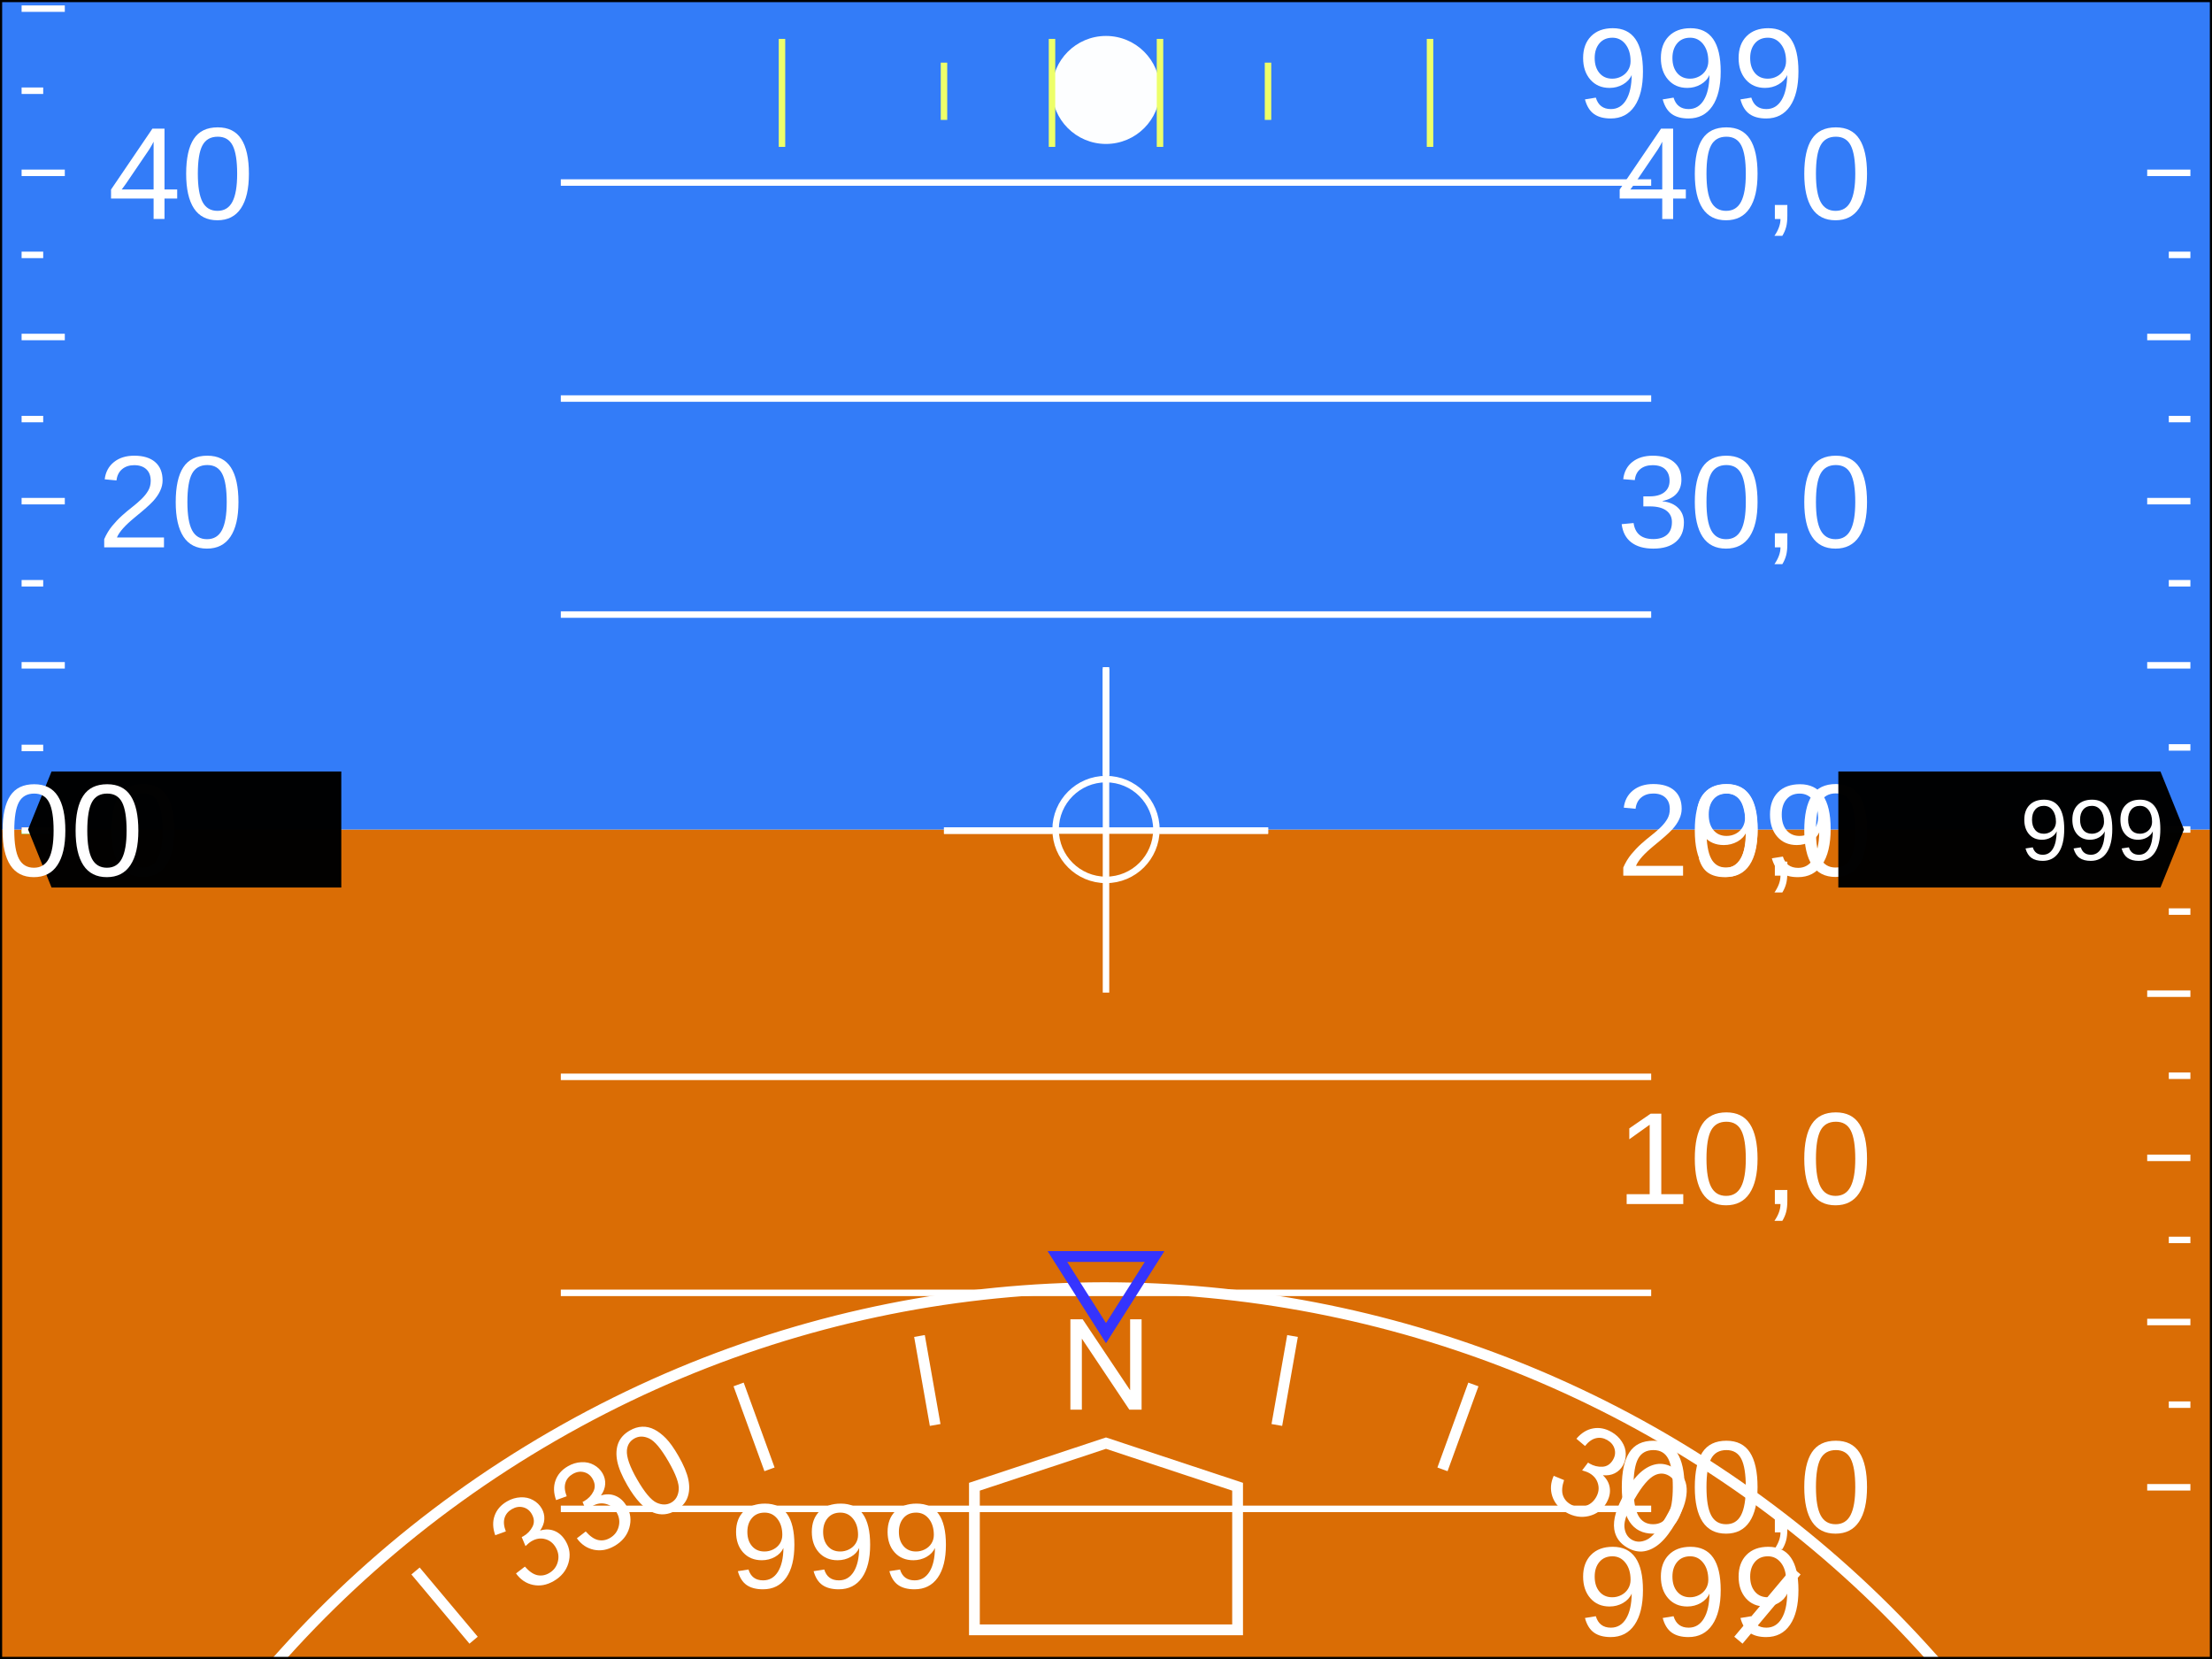
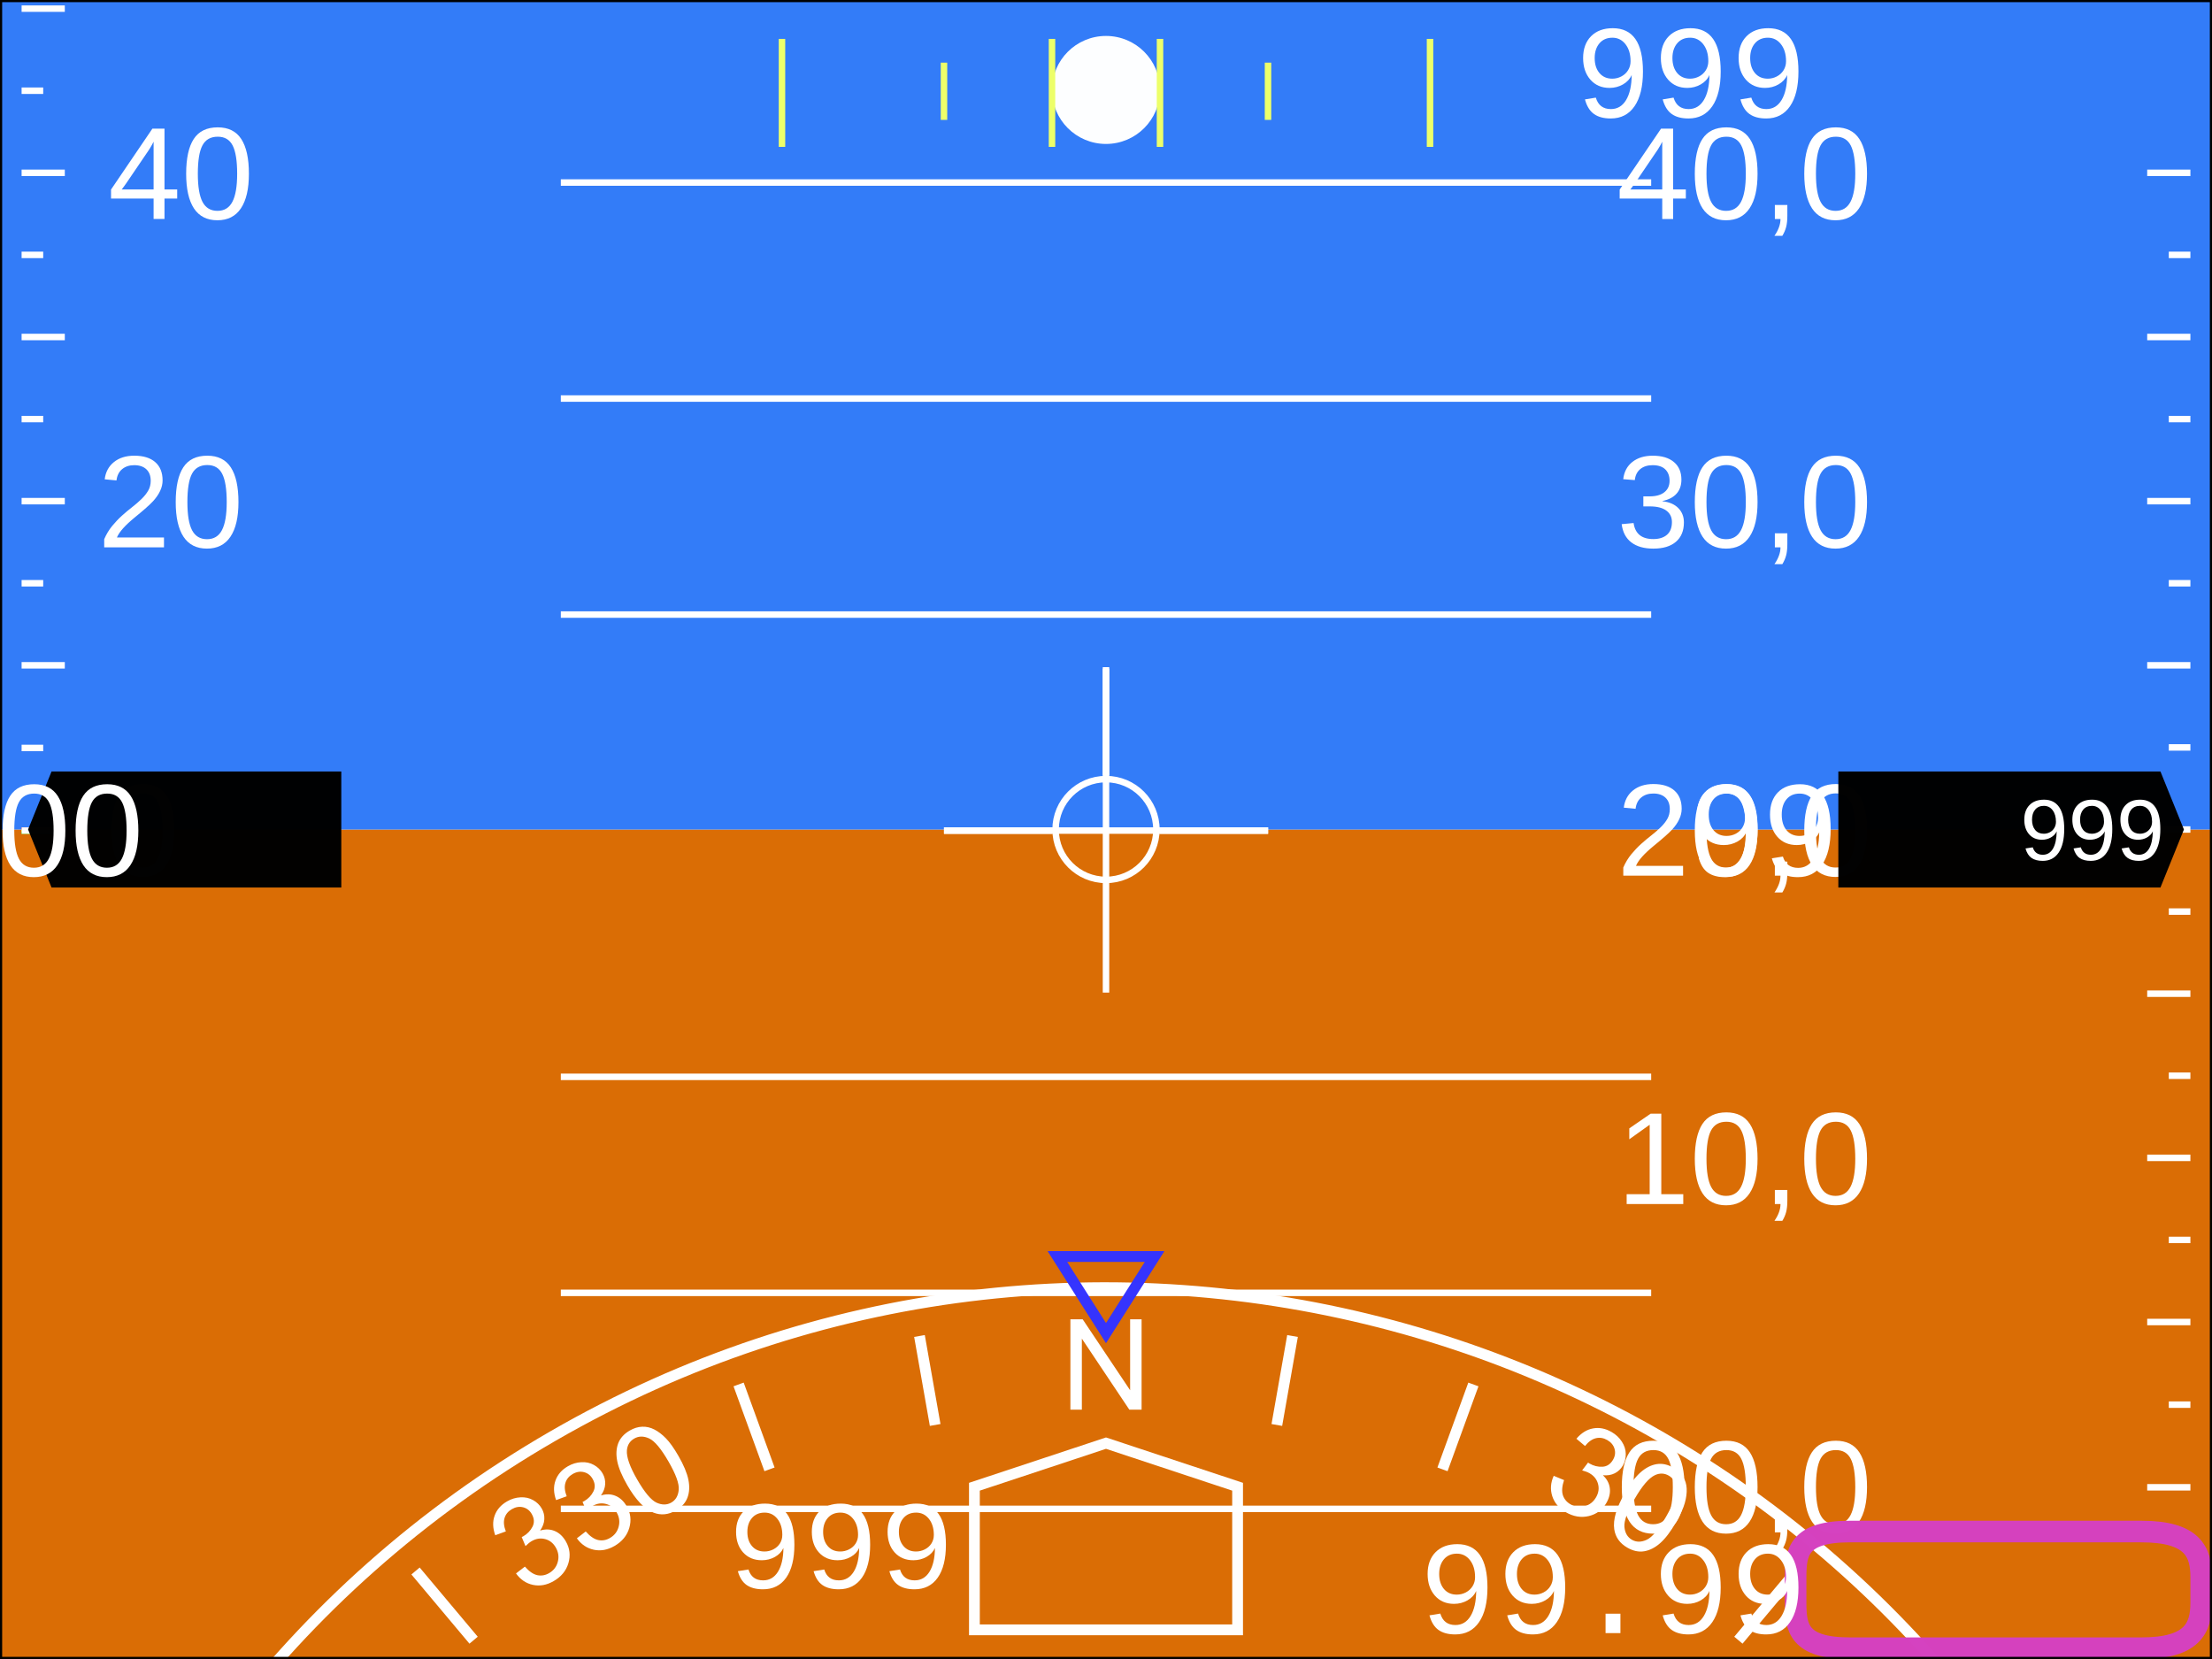
<svg xmlns="http://www.w3.org/2000/svg" width="1024" height="768" id="svg2" version="1.1">
  <defs id="defs4" />
  <g id="Horizon" style="display:inline">
    <path id="Ground" d="m -128,384 1280,0 0,1284 -1280,0 z" style="fill:#da6d05;fill-opacity:1;stroke:none;display:inline" />
    <path id="Sky" d="m -128,-900 1280,0 0,1284 -1280,0 z" style="fill:#337cf8;fill-opacity:1;stroke:none;display:inline" />
    <path id="PitchLines" style="fill:none;stroke:#ffffff;stroke-width:3;stroke-linecap:square;stroke-linejoin:miter;stroke-miterlimit:4;stroke-opacity:1;stroke-dasharray:none;display:inline" d="m 261.12,998.5 501.76,0 m -501.76,-500 501.76,0 m -501.76,100 501.76,0 m -501.76,200 501.76,0 m -501.76,100 501.76,0 m -501.76,-1014 501.76,0 m -501.76,100 501.76,0 m -501.76,100 501.76,0 m -501.76,100 501.76,0 m -501.76,100 501.76,0 m -501.76,414 501.76,0 m -501.76,-914 501.76,0" />
  </g>
  <g id="Compass" style="display:inline">
    <path id="CompassLabels" style="fill:#ffffff;fill-opacity:1;stroke:none" d="m 752.204,691.149 c 2.473,-4.284 4.898,-7.475 7.274,-9.574 2.402,-2.106 4.877,-3.368 7.425,-3.786 2.564,-0.409 5.165,0.148 7.801,1.67 1.944,1.122 3.421,2.502 4.431,4.14 1.019,1.621 1.579,3.449 1.678,5.483 0.109,2.018 -0.178,4.247 -0.862,6.686 -0.674,2.423 -2.048,5.43 -4.121,9.022 -2.454,4.251 -4.874,7.434 -7.26,9.549 -2.376,2.099 -4.851,3.361 -7.425,3.786 -2.548,0.418 -5.148,-0.139 -7.801,-1.67 -3.493,-2.017 -5.513,-4.853 -6.061,-8.508 -0.648,-4.394 0.992,-9.994 4.92,-16.798 m 4.572,2.64 c -3.434,5.948 -5.03,10.31 -4.787,13.086 0.268,2.769 1.424,4.743 3.467,5.923 2.043,1.18 4.327,1.18 6.853,0.002 2.542,-1.169 5.525,-4.718 8.949,-10.65 3.443,-5.964 5.031,-10.331 4.762,-13.1 -0.252,-2.76 -1.416,-4.739 -3.492,-5.937 -2.043,-1.179 -4.173,-1.256 -6.391,-0.23 -2.807,1.323 -5.927,4.959 -9.361,10.906 m -37.515,-10.587 4.791,1.975 c -0.945,2.816 -1.131,5.136 -0.558,6.96 0.598,1.817 1.779,3.235 3.542,4.253 2.092,1.208 4.274,1.501 6.544,0.879 2.287,-0.613 4.049,-1.99 5.285,-4.132 1.179,-2.043 1.482,-4.109 0.909,-6.197 -0.564,-2.105 -1.876,-3.752 -3.935,-4.941 -0.84,-0.485 -1.982,-0.924 -3.424,-1.318 l 2.749,-3.619 c 0.278,0.204 0.507,0.359 0.688,0.463 1.895,1.094 3.885,1.584 5.972,1.471 2.086,-0.113 3.724,-1.2 4.913,-3.259 0.942,-1.631 1.17,-3.301 0.684,-5.009 -0.486,-1.708 -1.602,-3.066 -3.348,-4.075 -1.73,-0.999 -3.486,-1.287 -5.267,-0.866 -1.781,0.422 -3.464,1.625 -5.049,3.609 l -3.992,-3.359 c 2.265,-2.668 4.833,-4.261 7.702,-4.78 2.879,-0.535 5.752,0.026 8.618,1.681 1.977,1.141 3.55,2.621 4.72,4.438 1.179,1.801 1.782,3.687 1.808,5.657 0.043,1.98 -0.411,3.794 -1.362,5.441 -0.904,1.565 -2.147,2.748 -3.729,3.548 -1.582,0.8 -3.416,1.103 -5.501,0.91 1.856,1.731 2.926,3.721 3.209,5.971 0.292,2.234 -0.237,4.52 -1.588,6.86 -1.826,3.163 -4.53,5.183 -8.111,6.059 -3.572,0.86 -7.12,0.272 -10.646,-1.764 -3.18,-1.836 -5.277,-4.31 -6.292,-7.422 -0.999,-3.103 -0.776,-6.247 0.669,-9.434 M 109.44,855.319 c -4.284,-2.473 -7.475,-4.898 -9.574,-7.274 -2.106,-2.402 -3.368,-4.877 -3.786,-7.425 -0.409,-2.564 0.148,-5.165 1.67,-7.801 1.122,-1.944 2.502,-3.421 4.14,-4.431 1.621,-1.019 3.449,-1.579 5.483,-1.678 2.018,-0.109 4.247,0.178 6.686,0.862 2.423,0.674 5.43,2.048 9.022,4.121 4.251,2.454 7.434,4.874 9.549,7.26 2.099,2.376 3.361,4.851 3.786,7.425 0.418,2.548 -0.139,5.148 -1.67,7.801 -2.017,3.493 -4.853,5.513 -8.508,6.061 -4.394,0.648 -9.994,-0.992 -16.798,-4.92 m 2.64,-4.572 c 5.948,3.434 10.31,5.03 13.086,4.787 2.769,-0.269 4.743,-1.424 5.923,-3.467 1.18,-2.043 1.18,-4.327 0.002,-6.853 -1.169,-2.542 -4.718,-5.525 -10.65,-8.95 -5.964,-3.443 -10.331,-5.031 -13.1,-4.762 -2.76,0.252 -4.739,1.416 -5.937,3.492 -1.179,2.043 -1.256,4.173 -0.23,6.391 1.323,2.807 4.959,5.927 10.906,9.361 m -18.905,32.745 c -4.284,-2.473 -7.475,-4.898 -9.574,-7.274 -2.106,-2.402 -3.368,-4.877 -3.786,-7.425 -0.409,-2.564 0.148,-5.165 1.67,-7.801 1.122,-1.944 2.502,-3.421 4.14,-4.431 1.621,-1.019 3.449,-1.579 5.483,-1.678 2.018,-0.109 4.247,0.178 6.686,0.862 2.423,0.674 5.43,2.048 9.022,4.121 4.251,2.454 7.434,4.874 9.549,7.26 2.099,2.376 3.361,4.851 3.786,7.425 0.418,2.548 -0.139,5.148 -1.67,7.801 -2.017,3.493 -4.853,5.513 -8.508,6.061 -4.394,0.648 -9.994,-0.992 -16.798,-4.92 m 2.64,-4.572 c 5.948,3.434 10.31,5.03 13.086,4.787 2.769,-0.269 4.743,-1.424 5.923,-3.467 1.179,-2.043 1.18,-4.327 0.002,-6.853 -1.169,-2.542 -4.718,-5.525 -10.65,-8.95 -5.964,-3.443 -10.331,-5.031 -13.1,-4.762 -2.76,0.252 -4.739,1.416 -5.937,3.492 -1.179,2.043 -1.256,4.173 -0.23,6.391 1.323,2.807 4.959,5.927 10.906,9.361 m -10.587,37.515 1.975,-4.791 c 2.816,0.945 5.136,1.131 6.96,0.558 1.817,-0.598 3.235,-1.779 4.253,-3.542 1.208,-2.092 1.501,-4.274 0.879,-6.544 -0.613,-2.287 -1.99,-4.049 -4.132,-5.285 -2.043,-1.179 -4.109,-1.482 -6.197,-0.909 -2.105,0.564 -3.752,1.876 -4.941,3.935 -0.485,0.84 -0.924,1.982 -1.318,3.424 L 79.085,900.533 c 0.204,-0.278 0.359,-0.507 0.463,-0.688 1.094,-1.895 1.584,-3.885 1.471,-5.972 -0.113,-2.086 -1.2,-3.724 -3.259,-4.913 -1.631,-0.942 -3.301,-1.17 -5.009,-0.684 -1.708,0.486 -3.066,1.602 -4.075,3.348 -0.999,1.73 -1.287,3.486 -0.866,5.267 0.422,1.781 1.625,3.464 3.609,5.049 l -3.359,3.992 c -2.668,-2.265 -4.261,-4.833 -4.78,-7.702 -0.535,-2.879 0.026,-5.752 1.681,-8.618 1.141,-1.977 2.621,-3.55 4.438,-4.72 1.801,-1.179 3.687,-1.782 5.657,-1.808 1.98,-0.043 3.794,0.411 5.441,1.362 1.565,0.904 2.748,2.147 3.548,3.729 0.8,1.582 1.103,3.416 0.91,5.501 1.731,-1.856 3.721,-2.926 5.971,-3.208 2.234,-0.292 4.52,0.237 6.86,1.588 3.163,1.826 5.183,4.53 6.059,8.111 0.86,3.572 0.272,7.12 -1.764,10.646 -1.836,3.18 -4.31,5.277 -7.422,6.292 -3.103,0.999 -6.247,0.776 -9.434,-0.668 M 290.405,687.566 c -2.473,-4.284 -4.025,-7.979 -4.654,-11.086 -0.623,-3.133 -0.478,-5.908 0.434,-8.323 0.928,-2.425 2.711,-4.399 5.347,-5.921 1.944,-1.122 3.878,-1.712 5.801,-1.767 1.913,-0.072 3.776,0.357 5.588,1.288 1.802,0.915 3.589,2.278 5.359,4.089 1.761,1.795 3.679,4.488 5.752,8.08 2.454,4.251 4.001,7.938 4.64,11.062 0.63,3.107 0.485,5.882 -0.434,8.323 -0.912,2.416 -2.694,4.389 -5.347,5.921 -3.493,2.017 -6.959,2.348 -10.398,0.995 -4.13,-1.636 -8.159,-5.856 -12.087,-12.66 m 4.572,-2.64 c 3.434,5.948 6.414,9.511 8.939,10.689 2.532,1.152 4.82,1.138 6.863,-0.041 2.043,-1.179 3.186,-3.157 3.428,-5.933 0.259,-2.786 -1.324,-7.144 -4.748,-13.075 -3.443,-5.964 -6.431,-9.522 -8.964,-10.674 -2.516,-1.162 -4.812,-1.143 -6.888,0.056 -2.043,1.18 -3.175,2.986 -3.395,5.42 -0.258,3.092 1.331,7.612 4.764,13.56 m -27.927,27.195 4.106,-3.161 c 1.966,2.226 3.882,3.547 5.748,3.964 1.873,0.39 3.691,0.077 5.454,-0.941 2.092,-1.208 3.437,-2.951 4.033,-5.228 0.613,-2.287 0.301,-4.501 -0.936,-6.643 -1.18,-2.043 -2.817,-3.338 -4.913,-3.886 -2.105,-0.564 -4.187,-0.252 -6.247,0.937 -0.84,0.485 -1.791,1.254 -2.853,2.306 l -1.76,-4.19 c 0.316,-0.138 0.564,-0.26 0.745,-0.364 1.895,-1.094 3.315,-2.573 4.26,-4.436 0.945,-1.864 0.823,-3.825 -0.366,-5.885 -0.942,-1.631 -2.274,-2.663 -3.996,-3.097 -1.722,-0.434 -3.456,-0.146 -5.203,0.862 -1.73,0.999 -2.858,2.375 -3.383,4.128 -0.525,1.753 -0.325,3.812 0.601,6.177 l -4.905,1.777 c -1.178,-3.296 -1.274,-6.316 -0.288,-9.06 0.976,-2.76 2.898,-4.968 5.765,-6.623 1.977,-1.141 4.045,-1.764 6.204,-1.868 2.149,-0.12 4.084,0.3 5.803,1.263 1.736,0.953 3.08,2.253 4.031,3.9 0.904,1.565 1.306,3.233 1.208,5.003 -0.098,1.77 -0.752,3.51 -1.962,5.219 2.427,-0.742 4.686,-0.673 6.776,0.207 2.08,0.864 3.796,2.466 5.147,4.805 1.826,3.163 2.224,6.515 1.192,10.054 -1.041,3.523 -3.325,6.302 -6.851,8.338 -3.18,1.836 -6.371,2.415 -9.574,1.738 -3.186,-0.687 -5.798,-2.452 -7.835,-5.296 m -28.173,16.266 4.106,-3.161 c 1.966,2.226 3.882,3.547 5.748,3.964 1.873,0.39 3.691,0.077 5.454,-0.941 2.092,-1.208 3.437,-2.951 4.033,-5.228 0.613,-2.287 0.301,-4.501 -0.936,-6.643 -1.18,-2.043 -2.817,-3.338 -4.913,-3.886 -2.105,-0.564 -4.187,-0.252 -6.247,0.937 -0.84,0.485 -1.791,1.254 -2.853,2.306 l -1.76,-4.19 c 0.316,-0.138 0.564,-0.26 0.745,-0.364 1.895,-1.094 3.315,-2.573 4.26,-4.436 0.945,-1.864 0.823,-3.825 -0.366,-5.885 -0.942,-1.631 -2.274,-2.663 -3.996,-3.097 -1.722,-0.434 -3.456,-0.146 -5.203,0.862 -1.73,0.999 -2.858,2.375 -3.383,4.128 -0.525,1.753 -0.325,3.812 0.601,6.177 l -4.905,1.777 c -1.178,-3.296 -1.274,-6.316 -0.288,-9.06 0.976,-2.76 2.898,-4.968 5.765,-6.623 1.977,-1.141 4.045,-1.764 6.204,-1.868 2.149,-0.12 4.084,0.3 5.803,1.263 1.736,0.953 3.08,2.253 4.031,3.9 0.904,1.565 1.306,3.233 1.208,5.003 -0.098,1.77 -0.752,3.51 -1.962,5.219 2.427,-0.742 4.686,-0.673 6.776,0.207 2.08,0.864 3.796,2.466 5.147,4.805 1.826,3.163 2.224,6.515 1.192,10.054 -1.041,3.523 -3.325,6.302 -6.851,8.338 -3.18,1.836 -6.371,2.415 -9.574,1.738 -3.186,-0.687 -5.798,-2.452 -7.835,-5.296 m 686.622,144.225 c 4.284,-2.473 7.979,-4.025 11.086,-4.654 3.133,-0.623 5.908,-0.478 8.323,0.434 2.425,0.928 4.399,2.711 5.921,5.347 1.122,1.944 1.712,3.878 1.767,5.801 0.072,1.913 -0.357,3.776 -1.288,5.588 -0.915,1.802 -2.278,3.589 -4.089,5.359 -1.795,1.761 -4.488,3.679 -8.08,5.752 -4.251,2.454 -7.938,4.001 -11.062,4.64 -3.107,0.63 -5.882,0.485 -8.323,-0.434 -2.416,-0.912 -4.389,-2.694 -5.921,-5.347 -2.017,-3.493 -2.348,-6.959 -0.995,-10.398 1.636,-4.13 5.856,-8.159 12.66,-12.087 m 2.64,4.572 c -5.948,3.434 -9.511,6.414 -10.689,8.939 -1.152,2.532 -1.138,4.82 0.041,6.863 1.179,2.043 3.157,3.186 5.933,3.428 2.786,0.259 7.144,-1.324 13.075,-4.748 5.964,-3.443 9.522,-6.431 10.674,-8.964 1.162,-2.516 1.143,-4.812 -0.055,-6.888 -1.18,-2.043 -2.986,-3.175 -5.42,-3.395 -3.092,-0.258 -7.612,1.331 -13.56,4.764 m 3.911,-15.142 -2.9,-4.224 c 1.518,-1.404 2.463,-2.696 2.836,-3.878 0.574,-1.935 0.352,-3.784 -0.665,-5.547 -0.818,-1.417 -1.932,-2.433 -3.341,-3.047 -1.83,-0.811 -3.958,-1.054 -6.385,-0.729 -2.427,0.325 -5.462,1.517 -9.106,3.577 2.249,0.129 4.217,0.74 5.902,1.832 1.685,1.092 3.017,2.487 3.997,4.184 1.712,2.966 2.072,6.119 1.079,9.46 -0.967,3.348 -3.18,6.021 -6.64,8.018 -2.274,1.313 -4.676,2.041 -7.207,2.184 -2.505,0.15 -4.772,-0.332 -6.799,-1.446 -2.027,-1.114 -3.669,-2.759 -4.924,-4.934 -2.14,-3.707 -2.526,-7.515 -1.159,-11.424 1.384,-3.919 5.207,-7.685 11.467,-11.3 7.002,-4.043 12.84,-5.689 17.513,-4.938 4.071,0.659 7.21,2.9 9.417,6.722 1.646,2.85 2.192,5.643 1.641,8.378 -0.542,2.752 -2.118,5.122 -4.726,7.111 m -26.106,-9.147 c -1.532,0.885 -2.813,2.053 -3.843,3.504 -1.02,1.468 -1.563,3 -1.629,4.598 -0.05,1.588 0.297,3.025 1.039,4.31 1.084,1.878 2.774,3.055 5.07,3.531 2.296,0.476 4.745,-0.038 7.348,-1.54 2.504,-1.446 4.088,-3.25 4.751,-5.412 0.679,-2.172 0.434,-4.271 -0.736,-6.297 -1.161,-2.01 -2.87,-3.297 -5.128,-3.86 -2.242,-0.573 -4.533,-0.184 -6.872,1.167 m 61.31,242.25 41.835,0 0,30.249 -4.937,0 0,-24.713 -12.813,0 0,23.143 -4.908,0 0,-23.143 -14.24,0 0,25.683 -4.937,0 0,-31.219 m -910.507,23.771 -41.835,11.101 0,-5.679 27.424,-6.364 c 2.873,-0.685 5.726,-1.275 8.561,-1.769 -4.471,-1.065 -7.049,-1.693 -7.733,-1.883 l -28.251,-7.962 0,-6.678 21.174,-5.993 c 5.251,-1.503 10.188,-2.587 14.811,-3.253 -2.644,-0.533 -5.679,-1.227 -9.103,-2.083 l -26.882,-6.563 0,-5.565 41.835,11.472 0,5.336 -31.875,8.818 c -2.663,0.742 -4.299,1.179 -4.908,1.313 1.922,0.438 3.558,0.847 4.908,1.227 l 31.875,8.875 0,5.65 m 33.501,210.54 c -4.284,2.473 -7.979,4.025 -11.086,4.654 -3.133,0.623 -5.908,0.478 -8.323,-0.434 -2.425,-0.928 -4.399,-2.711 -5.921,-5.347 -1.122,-1.944 -1.711,-3.878 -1.767,-5.801 -0.072,-1.913 0.357,-3.776 1.288,-5.588 0.915,-1.802 2.278,-3.589 4.089,-5.359 1.795,-1.761 4.488,-3.679 8.08,-5.752 4.251,-2.454 7.938,-4.001 11.062,-4.64 3.107,-0.63 5.882,-0.485 8.323,0.434 2.416,0.912 4.389,2.694 5.921,5.347 2.017,3.493 2.348,6.959 0.995,10.398 -1.636,4.13 -5.856,8.159 -12.66,12.087 m -2.64,-4.572 c 5.948,-3.434 9.511,-6.414 10.689,-8.939 1.152,-2.532 1.138,-4.82 -0.041,-6.863 -1.18,-2.043 -3.157,-3.186 -5.933,-3.428 -2.786,-0.259 -7.144,1.324 -13.075,4.748 -5.964,3.443 -9.522,6.431 -10.674,8.964 -1.162,2.516 -1.143,4.812 0.055,6.888 1.18,2.043 2.986,3.175 5.42,3.395 3.092,0.258 7.612,-1.331 13.56,-4.764 m 28.541,8.17 -8.674,5.008 9.075,15.718 -4.078,2.354 -33.023,-2.978 -2.097,-3.633 23.478,-13.555 -2.825,-4.893 4.078,-2.354 2.825,4.893 8.674,-5.008 2.568,4.448 m -12.752,7.362 -16.336,9.431 22.885,1.912 -6.549,-11.344 m 19.478,14.16 4.275,-2.468 13.826,23.947 c -1.052,0.651 -2.182,1.073 -3.389,1.264 -1.983,0.332 -4.151,0.287 -6.503,-0.134 -2.362,-0.438 -5.313,-1.326 -8.854,-2.665 -5.503,-2.073 -9.593,-3.26 -12.27,-3.559 -2.694,-0.29 -4.881,0.05 -6.561,1.02 -1.763,1.018 -2.879,2.508 -3.35,4.471 -0.496,1.956 -0.159,3.947 1.011,5.974 1.237,2.142 2.868,3.484 4.895,4.027 2.027,0.543 4.182,0.167 6.465,-1.13 l 2.17,4.843 c -3.591,1.656 -6.866,1.976 -9.825,0.961 -2.975,-1.006 -5.457,-3.231 -7.445,-6.674 -2.007,-3.476 -2.632,-6.784 -1.874,-9.924 0.758,-3.139 2.562,-5.532 5.412,-7.178 1.45,-0.837 3.046,-1.363 4.789,-1.579 1.743,-0.215 3.788,-0.078 6.136,0.412 2.338,0.473 5.781,1.528 10.328,3.164 3.782,1.375 6.295,2.209 7.54,2.501 1.228,0.301 2.389,0.466 3.482,0.494 l -10.259,-17.769 m 792.926,7.632 c 4.284,2.473 7.475,4.898 9.574,7.274 2.106,2.402 3.368,4.877 3.786,7.425 0.409,2.564 -0.148,5.165 -1.67,7.801 -1.123,1.944 -2.502,3.421 -4.14,4.431 -1.621,1.019 -3.449,1.579 -5.483,1.678 -2.018,0.109 -4.247,-0.178 -6.686,-0.862 -2.423,-0.674 -5.43,-2.048 -9.022,-4.121 -4.251,-2.454 -7.434,-4.874 -9.549,-7.26 -2.099,-2.376 -3.361,-4.851 -3.786,-7.425 -0.418,-2.548 0.139,-5.148 1.67,-7.801 2.017,-3.493 4.853,-5.513 8.508,-6.061 4.394,-0.648 9.994,0.992 16.798,4.92 m -2.64,4.572 c -5.948,-3.434 -10.31,-5.03 -13.086,-4.787 -2.769,0.269 -4.743,1.424 -5.923,3.467 -1.18,2.043 -1.18,4.327 -0.002,6.853 1.169,2.542 4.718,5.525 10.65,8.949 5.964,3.443 10.331,5.031 13.1,4.762 2.76,-0.252 4.739,-1.416 5.937,-3.492 1.18,-2.043 1.256,-4.173 0.23,-6.391 -1.323,-2.807 -4.958,-5.927 -10.906,-9.361 m -8.185,-17.214 -4.275,-2.469 13.826,-23.947 c 1.09,0.585 2.02,1.353 2.79,2.303 1.279,1.551 2.324,3.451 3.136,5.699 0.802,2.264 1.508,5.264 2.119,9 0.956,5.802 1.973,9.937 3.053,12.406 1.096,2.478 2.484,4.202 4.164,5.172 1.763,1.018 3.612,1.24 5.547,0.665 1.942,-0.548 3.498,-1.836 4.668,-3.862 1.237,-2.142 1.583,-4.226 1.04,-6.253 -0.543,-2.027 -1.947,-3.705 -4.211,-5.034 l 3.109,-4.301 c 3.23,2.282 5.145,4.958 5.744,8.029 0.616,3.08 -0.07,6.341 -2.058,9.785 -2.007,3.476 -4.559,5.671 -7.657,6.585 -3.098,0.913 -6.072,0.547 -8.922,-1.098 -1.45,-0.837 -2.704,-1.956 -3.762,-3.358 -1.058,-1.402 -1.962,-3.242 -2.712,-5.52 -0.759,-2.262 -1.567,-5.771 -2.424,-10.527 -0.7,-3.963 -1.234,-6.556 -1.604,-7.78 -0.353,-1.214 -0.791,-2.302 -1.313,-3.262 l -10.259,17.769 m 15.814,-37.265 2.568,-4.448 28.346,16.366 c -0.403,-1.661 -0.611,-3.659 -0.625,-5.995 -0.023,-2.32 0.11,-4.319 0.398,-5.998 l 4.3,2.483 c -0.267,3.163 -0.105,6.156 0.484,8.979 0.589,2.822 1.443,5.073 2.561,6.751 l -1.655,2.867 -36.378,-21.003 m -185.501,217.423 c 2.473,4.284 4.025,7.979 4.654,11.086 0.623,3.133 0.478,5.908 -0.434,8.323 -0.928,2.425 -2.711,4.399 -5.347,5.921 -1.944,1.122 -3.878,1.712 -5.801,1.767 -1.913,0.072 -3.776,-0.357 -5.588,-1.288 -1.802,-0.915 -3.589,-2.278 -5.359,-4.089 -1.761,-1.795 -3.679,-4.488 -5.752,-8.08 -2.454,-4.251 -4.001,-7.938 -4.64,-11.062 -0.63,-3.107 -0.485,-5.882 0.434,-8.323 0.912,-2.416 2.694,-4.389 5.347,-5.921 3.493,-2.017 6.959,-2.348 10.398,-0.995 4.13,1.636 8.159,5.856 12.087,12.66 m -4.572,2.64 c -3.434,-5.948 -6.414,-9.511 -8.939,-10.689 -2.532,-1.152 -4.82,-1.138 -6.863,0.041 -2.043,1.179 -3.186,3.157 -3.428,5.933 -0.259,2.786 1.324,7.144 4.748,13.075 3.443,5.964 6.431,9.522 8.964,10.674 2.516,1.162 4.812,1.143 6.888,-0.055 2.043,-1.179 3.175,-2.986 3.395,-5.42 0.258,-3.092 -1.331,-7.612 -4.764,-13.56 m 27.908,-27.284 -4.443,3.092 c -1.659,-2.074 -3.447,-3.326 -5.365,-3.756 -1.925,-0.404 -3.777,-0.093 -5.556,0.934 -2.142,1.237 -3.488,3.09 -4.039,5.561 -0.551,2.471 -0.055,5.04 1.486,7.71 1.465,2.537 3.337,4.125 5.617,4.764 2.264,0.648 4.549,0.307 6.855,-1.025 1.433,-0.828 2.536,-1.904 3.309,-3.229 0.782,-1.308 1.203,-2.672 1.263,-4.09 l 4.49,-1.868 7.235,20.635 -18.016,10.402 -2.454,-4.251 14.457,-8.347 -3.669,-10.864 c -1.3,2.771 -3.144,4.847 -5.533,6.226 -3.163,1.826 -6.465,2.272 -9.905,1.336 -3.44,-0.936 -6.154,-3.125 -8.142,-6.569 -1.893,-3.279 -2.573,-6.664 -2.042,-10.157 0.63,-4.274 2.955,-7.571 6.975,-9.892 3.295,-1.902 6.522,-2.535 9.679,-1.898 3.141,0.647 5.74,2.409 7.796,5.285 m 5.939,-16.082 4.448,-2.568 16.366,28.346 c 0.481,-1.64 1.3,-3.475 2.457,-5.504 1.14,-2.02 2.255,-3.685 3.344,-4.995 l 2.483,4.3 c -1.812,2.606 -3.169,5.279 -4.07,8.018 -0.901,2.739 -1.287,5.114 -1.158,7.127 l -2.867,1.655 -21.003,-36.378 m -507.175,15.479 c -2.473,4.284 -4.898,7.475 -7.274,9.574 -2.402,2.106 -4.877,3.368 -7.425,3.786 -2.564,0.409 -5.165,-0.148 -7.801,-1.67 -1.944,-1.123 -3.421,-2.502 -4.431,-4.14 -1.019,-1.621 -1.579,-3.449 -1.678,-5.483 -0.109,-2.018 0.178,-4.247 0.862,-6.686 0.674,-2.423 2.048,-5.43 4.121,-9.022 2.454,-4.251 4.874,-7.434 7.26,-9.549 2.376,-2.099 4.851,-3.361 7.425,-3.786 2.548,-0.418 5.148,0.139 7.801,1.67 3.493,2.017 5.513,4.853 6.061,8.508 0.648,4.394 -0.992,9.994 -4.92,16.798 m -4.572,-2.64 c 3.434,-5.948 5.03,-10.31 4.787,-13.086 -0.268,-2.769 -1.424,-4.743 -3.467,-5.923 -2.043,-1.179 -4.327,-1.18 -6.853,0 -2.542,1.169 -5.525,4.718 -8.949,10.65 -3.443,5.964 -5.031,10.331 -4.762,13.1 0.252,2.76 1.416,4.739 3.492,5.937 2.043,1.179 4.173,1.256 6.391,0.23 2.807,-1.323 5.927,-4.958 9.361,-10.906 m 26.306,-8.639 4.448,2.568 -16.366,28.346 c 1.661,-0.403 3.659,-0.611 5.995,-0.625 2.32,-0.023 4.319,0.11 5.998,0.398 l -2.483,4.3 c -3.163,-0.267 -6.156,-0.105 -8.979,0.484 -2.822,0.589 -5.073,1.443 -6.751,2.561 l -2.867,-1.655 21.003,-36.378 m 19.082,16.718 2.468,-4.276 23.947,13.826 c -0.585,1.09 -1.353,2.02 -2.303,2.789 -1.551,1.279 -3.451,2.324 -5.699,3.135 -2.264,0.802 -5.264,1.508 -9,2.119 -5.802,0.956 -9.937,1.973 -12.406,3.053 -2.478,1.096 -4.202,2.484 -5.172,4.164 -1.018,1.763 -1.24,3.612 -0.665,5.547 0.548,1.942 1.836,3.498 3.862,4.668 2.142,1.237 4.226,1.583 6.253,1.04 2.027,-0.543 3.705,-1.947 5.034,-4.211 l 4.301,3.109 c -2.282,3.23 -4.958,5.144 -8.029,5.744 -3.08,0.616 -6.341,-0.07 -9.785,-2.058 -3.476,-2.007 -5.671,-4.559 -6.585,-7.657 -0.914,-3.098 -0.548,-6.072 1.098,-8.922 0.837,-1.45 1.956,-2.704 3.358,-3.762 1.402,-1.058 3.242,-1.962 5.52,-2.712 2.262,-0.759 5.771,-1.567 10.527,-2.424 3.963,-0.7 6.556,-1.234 7.78,-1.604 1.214,-0.353 2.302,-0.791 3.262,-1.313 l -17.769,-10.259 m 230.448,66.601 -5.222,0.457 c -0.247,-2.093 -0.818,-3.814 -1.712,-5.165 -0.913,-1.332 -2.321,-2.416 -4.223,-3.253 -1.902,-0.818 -4.043,-1.227 -6.421,-1.227 -2.112,0 -3.976,0.314 -5.593,0.942 -1.617,0.628 -2.816,1.484 -3.596,2.568 -0.799,1.103 -1.199,2.302 -1.199,3.596 3e-5,1.313 0.381,2.454 1.141,3.424 0.761,0.989 2.017,1.817 3.767,2.483 1.122,0.438 3.605,1.113 7.448,2.026 3.843,0.932 6.535,1.807 8.076,2.625 1.998,1.046 3.491,2.34 4.48,3.881 0.97,1.56 1.455,3.301 1.455,5.222 0,2.112 -0.599,4.081 -1.798,5.907 -1.199,1.845 -2.949,3.244 -5.251,4.195 -2.302,0.951 -4.861,1.427 -7.676,1.427 -3.101,0 -5.831,-0.504 -8.19,-1.512 -2.378,-0.989 -4.204,-2.454 -5.479,-4.395 -1.275,-1.94 -1.959,-4.138 -2.055,-6.592 l 5.308,-0.4 c 0.285,2.644 1.256,4.642 2.911,5.993 1.636,1.351 4.062,2.026 7.277,2.026 3.348,0 5.793,-0.618 7.334,-1.855 1.522,-1.218 2.283,-2.692 2.283,-4.423 0,-1.503 -0.542,-2.74 -1.627,-3.71 -1.065,-0.97 -3.843,-1.969 -8.333,-2.996 -4.509,-1.008 -7.6,-1.893 -9.274,-2.654 -2.435,-1.122 -4.233,-2.549 -5.393,-4.28 -1.16,-1.712 -1.741,-3.691 -1.741,-5.936 4e-5,-2.226 0.637,-4.328 1.912,-6.307 1.275,-1.96 3.111,-3.491 5.508,-4.594 2.378,-1.084 5.061,-1.627 8.047,-1.627 3.786,0 6.963,0.552 9.531,1.655 2.549,1.103 4.556,2.759 6.021,4.965 1.446,2.226 2.207,4.737 2.283,7.534 m -33.131,-923.948 0,-41.835 5.679,0 21.973,32.846 0,-32.846 5.308,0 0,41.835 -5.679,0 -21.973,-32.874 0,32.874 -5.308,0" />
    <path id="CompassCircle" style="fill:none;stroke:#ffffff;stroke-width:5;stroke-linecap:square;stroke-linejoin:miter;stroke-miterlimit:4;stroke-opacity:1;stroke-dasharray:none" d="m 591.521,657.195 6.394,-36.263 m 70.711,56.923 12.594,-34.602 m 125.141,114.123 23.669,-28.208 m 32.776,84.652 28.208,-23.669 m 51.314,161.404 34.602,-12.594 m -13.941,89.699 36.263,-6.394 m -36.263,165.437 36.263,6.394 m -656.471,-550.845 12.594,34.602 m 70.711,-56.923 6.394,36.263 m -89.699,915.917 12.594,-34.602 m -161.404,-51.314 23.669,-28.208 m -84.652,-32.776 28.208,-23.669 M 47.071,1277.403 81.673,1264.809 m -56.923,-70.711 36.263,-6.394 m 365.072,407.729 6.394,-36.263 m -407.729,-536.903 36.263,6.394 m 881.315,236.148 34.602,12.594 M 47.071,938.962 l 34.602,12.594 m 781.134,450.988 28.208,23.669 m -84.652,32.776 23.669,28.208 m -161.404,51.314 12.594,34.602 m -89.699,-13.941 6.394,36.263 m -464.929,-805.281 28.208,23.669 m 32.776,-84.652 23.669,28.208 M 768,1551.587 C 523.114,1692.972 209.98,1609.068 68.595,1364.182 -72.79,1119.296 11.114,806.162 256,664.777 500.886,523.392 814.02,607.296 955.405,852.182 c 141.385,244.886 57.481,558.02 -187.405,699.405 z" />
    <path style="opacity:0.99;fill:none;stroke:#3333ff;stroke-width:5;stroke-linecap:square;stroke-linejoin:miter;stroke-miterlimit:4;stroke-opacity:1;stroke-dashoffset:0" d="m 489.5,581.678 45,0 -22.5,35.468 z" id="HeadingBug" />
-   </g>
-   <g id="FixedElements" style="display:inline">
-     <path id="AircraftSymbol" style="fill:none;stroke:#ffffff;stroke-width:3;stroke-linecap:square;stroke-linejoin:miter;stroke-miterlimit:4;stroke-opacity:1;stroke-dasharray:none" d="m 512,311 0,147 M 438.5,384.5 l 147,0" />
-     <path id="TrajectoryMarker" style="fill:none;stroke:#ffffff;stroke-width:3;stroke-linecap:square;stroke-linejoin:miter;stroke-miterlimit:4;stroke-opacity:1;stroke-dasharray:none" d="M 512,310.347 512,357.5 m 26.41,27 47.18,0 m -147.09,-3e-5 47.112,0 M 535.332,384 c 0,12.886 -10.446,23.332 -23.332,23.332 -12.886,0 -23.332,-10.446 -23.332,-23.332 0,-12.886 10.446,-23.332 23.332,-23.332 12.886,0 23.332,10.446 23.332,23.332 z" />
-     <g id="HeadingIndicator">
-       <path id="rect4481" d="m 451.081,688.251 60.919,-20.179 60.919,20.179 0,66.249 -121.838,0 z" style="opacity:0.99;fill:none;stroke:#ffffff;stroke-width:5;stroke-linecap:square;stroke-linejoin:miter;stroke-miterlimit:4;stroke-opacity:1;stroke-dashoffset:0" />
-       <text xml:space="preserve" style="font-size:58.443px;font-style:normal;font-variant:normal;font-weight:normal;font-stretch:normal;text-align:center;line-height:100%;letter-spacing:0px;word-spacing:0px;writing-mode:lr;text-anchor:middle;fill:#ffffff;fill-opacity:1;stroke:none;font-family:Liberation Mono;-inkscape-font-specification:Liberation Mono" x="512.086" y="735.154" id="Heading">
-         <tspan id="tspan4499" x="512.086" y="735.154" transform="translate(0.242572,0)">999</tspan>
-       </text>
-     </g>
-     <text id="Field_TopRight" y="53.544" x="1030.034" style="font-size:60.764px;font-style:normal;font-variant:normal;font-weight:normal;font-stretch:normal;text-align:end;line-height:100%;letter-spacing:0px;word-spacing:0px;writing-mode:lr;text-anchor:end;fill:#ffffff;fill-opacity:1;stroke:none;font-family:Liberation Mono;-inkscape-font-specification:Liberation Mono" xml:space="preserve" transform="scale(0.9870202,1.013151)">
-       <tspan transform="translate(0.242572,0)" y="53.544" x="1030.034" id="tspan4507">999</tspan>
-     </text>
-     <text xml:space="preserve" style="font-size:60.764px;font-style:normal;font-variant:normal;font-weight:normal;font-stretch:normal;text-align:end;line-height:100%;letter-spacing:0px;word-spacing:0px;writing-mode:lr;text-anchor:end;fill:#ffffff;fill-opacity:1;stroke:none;font-family:Liberation Mono;-inkscape-font-specification:Liberation Mono" x="1030.034" y="747.42" id="Field_BottomRight" transform="scale(0.9870202,1.013151)">
-       <tspan id="tspan4559" x="1030.034" y="747.42" transform="translate(0.242572,0)">999</tspan>
-     </text>
-     <path style="opacity:0.99;fill:#ffffff;fill-opacity:1;stroke:none;display:inline" d="m 537,41.638 c 0,13.807 -11.193,25 -25,25 -13.807,0 -25,-11.193 -25,-25 0,-13.807 11.193,-25 25,-25 13.807,0 25,11.193 25,25 z" id="SlipSkidBall" />
-     <path id="SlipSkidBallMarking" style="fill:none;stroke:#edff6a;stroke-width:3;stroke-linecap:square;stroke-linejoin:miter;stroke-miterlimit:4;stroke-opacity:1;stroke-dasharray:none" d="m 537,19.507 0,46.987 m -50,-46.987 0,46.987 M 587,30.5 587,54 m 75,-34.493 0,46.987 M 437,30.5 437,54 m -75,-34.493 0,46.987" />
-     <path style="opacity:0.99;fill:none;stroke:#000000;stroke-width:1;stroke-linecap:square;stroke-linejoin:miter;stroke-miterlimit:4;stroke-opacity:1;stroke-dashoffset:0" d="m 0.5,0.5 1023,0 0,767 -1023,0 z" id="rect4511" />
  </g>
  <g id="Altimeter" style="display:inline">
    <g id="AltimeterLadderLabels">
      <text id="AltimeterLadderLabel0" y="709.377" x="984.842" style="font-size:60.764px;font-style:normal;font-variant:normal;font-weight:normal;font-stretch:normal;text-align:end;line-height:100%;letter-spacing:0px;word-spacing:0px;writing-mode:lr;text-anchor:end;fill:#ffffff;fill-opacity:1;stroke:none;display:inline;font-family:Liberation Sans;-inkscape-font-specification:Liberation Sans" xml:space="preserve">
        <tspan id="tspan5964" y="709.377" x="984.842">00,0</tspan>
      </text>
      <text xml:space="preserve" style="font-size:60.764px;font-style:normal;font-variant:normal;font-weight:normal;font-stretch:normal;text-align:end;line-height:100%;letter-spacing:0px;word-spacing:0px;writing-mode:lr;text-anchor:end;fill:#ffffff;fill-opacity:1;stroke:none;display:inline;font-family:Liberation Sans;-inkscape-font-specification:Liberation Sans" x="984.842" y="557.376" id="AltimeterLadderLabel1" transform="scale(0.999999,1.000001)">
        <tspan x="984.842" y="557.376" id="tspan4618">10,0</tspan>
      </text>
      <text id="AltimeterLadderLabel2" y="405.376" x="984.843" style="font-size:60.764px;font-style:normal;font-variant:normal;font-weight:normal;font-stretch:normal;text-align:end;line-height:100%;letter-spacing:0px;word-spacing:0px;writing-mode:lr;text-anchor:end;fill:#ffffff;fill-opacity:1;stroke:none;display:inline;font-family:Liberation Sans;-inkscape-font-specification:Liberation Sans" xml:space="preserve" transform="scale(0.9999979,1.000002)">
        <tspan id="tspan5960" y="405.376" x="984.843">20,0</tspan>
      </text>
      <text id="AltimeterLadderLabel3" y="253.377" x="984.842" style="font-size:60.764px;font-style:normal;font-variant:normal;font-weight:normal;font-stretch:normal;text-align:end;line-height:100%;letter-spacing:0px;word-spacing:0px;writing-mode:lr;text-anchor:end;fill:#ffffff;fill-opacity:1;stroke:none;display:inline;font-family:Liberation Sans;-inkscape-font-specification:Liberation Sans" xml:space="preserve">
        <tspan id="tspan4612" y="253.377" x="984.842">30,0</tspan>
      </text>
      <text xml:space="preserve" style="font-size:60.764px;font-style:normal;font-variant:normal;font-weight:normal;font-stretch:normal;text-align:end;line-height:100%;letter-spacing:0px;word-spacing:0px;writing-mode:lr;text-anchor:end;fill:#ffffff;fill-opacity:1;stroke:none;display:inline;font-family:Liberation Sans;-inkscape-font-specification:Liberation Sans" x="984.842" y="101.377" id="AltimeterLadderLabel4">
        <tspan x="984.842" y="101.377" id="tspan5968">40,0</tspan>
      </text>
    </g>
    <path id="AltimeterLadder" style="fill:none;stroke:#ffffff;stroke-width:3;stroke-linecap:square;stroke-linejoin:miter;stroke-miterlimit:4;stroke-opacity:1;stroke-dasharray:none;display:inline" d="m 995.5,688.5 c 5.667,0 11.333,0 17,0 M 995.5,80 c 5.667,0 11.333,0 17,0 m -17,228 c 5.667,0 11.333,0 17,0 m -17,76 c 5.667,0 11.333,0 17,0 m -17,-228 c 5.667,0 11.333,0 17,0 m -17,76 c 5.667,0 11.333,0 17,0 m -17,304 c 5.667,0 11.333,0 17,0 m -17,76 c 5.667,0 11.333,0 17,0 m -17,-152 c 5.667,0 11.333,0 17,0 m -7,-114 c 2.333,0 4.667,0 7,0 m -7,76 c 2.333,0 4.667,0 7,0 m -7,-228 c 2.333,0 4.667,0 7,0 m -7,76 c 2.333,0 4.667,0 7,0 m -7,304 c 2.333,0 4.667,0 7,0 m -7,-76 c 2.333,0 4.667,0 7,0 m -7,-380 c 2.333,0 4.667,0 7,0 m -7,532.25 c 2.333,0 4.667,0 7,0" />
    <path style="opacity:0.99;fill:#000000;fill-opacity:1;stroke:none" d="m 851.021,357.131 149.112,0 10.867,26.869 -10.867,26.869 -149.112,0 z" id="rect3091" />
    <text id="AltimeterThousands" y="405.466" x="934.745" style="font-size:60.764px;font-style:normal;font-variant:normal;font-weight:normal;font-stretch:normal;text-align:end;line-height:100%;letter-spacing:0px;word-spacing:0px;writing-mode:lr;text-anchor:end;fill:#ffffff;fill-opacity:1;stroke:none;display:inline;font-family:Liberation Sans;-inkscape-font-specification:Liberation Sans" xml:space="preserve">
      <tspan y="405.466" x="934.745" id="tspan3870">99</tspan>
    </text>
    <text xml:space="preserve" style="font-size:40px;font-style:normal;font-variant:normal;font-weight:normal;font-stretch:normal;text-align:start;line-height:100%;letter-spacing:0px;word-spacing:0px;writing-mode:lr;text-anchor:start;fill:#ffffff;fill-opacity:1;stroke:none;display:inline;font-family:Liberation Sans;-inkscape-font-specification:Liberation Sans" x="935.232" y="398.131" id="AltimeterHundrets">
      <tspan id="tspan3864" x="935.232" y="398.131">999</tspan>
    </text>
  </g>
  <g id="ASI">
    <g id="ASILadderLabels">
      <text xml:space="preserve" style="font-size:60.764px;font-style:normal;font-variant:normal;font-weight:normal;font-stretch:normal;text-align:start;line-height:100%;letter-spacing:0px;word-spacing:0px;writing-mode:lr;text-anchor:start;fill:#ffffff;fill-opacity:1;stroke:none;display:inline;font-family:Liberation Sans;-inkscape-font-specification:Liberation Sans" x="49.268" y="405.376" id="ASILadderLabel0">
        <tspan x="49.268" y="405.376" id="tspan3107">0</tspan>
      </text>
      <text xml:space="preserve" style="font-size:60.764px;font-style:normal;font-variant:normal;font-weight:normal;font-stretch:normal;text-align:start;line-height:100%;letter-spacing:0px;word-spacing:0px;writing-mode:lr;text-anchor:start;fill:#ffffff;fill-opacity:1;stroke:none;display:inline;font-family:Liberation Sans;-inkscape-font-specification:Liberation Sans" x="45.174" y="253.375" id="ASILadderLabel1">
        <tspan x="45.174" y="253.375" id="tspan3111">20</tspan>
      </text>
      <text id="ASILadderLabel2" y="101.375" x="50.01" style="font-size:60.764px;font-style:normal;font-variant:normal;font-weight:normal;font-stretch:normal;text-align:start;line-height:100%;letter-spacing:0px;word-spacing:0px;writing-mode:lr;text-anchor:start;fill:#ffffff;fill-opacity:1;stroke:none;display:inline;font-family:Liberation Sans;-inkscape-font-specification:Liberation Sans" xml:space="preserve">
        <tspan id="tspan3115" y="101.375" x="50.01">40</tspan>
      </text>
      <text id="ASILadderLabel3" y="-50.624" x="49.238" style="font-size:60.764px;font-style:normal;font-variant:normal;font-weight:normal;font-stretch:normal;text-align:start;line-height:100%;letter-spacing:0px;word-spacing:0px;writing-mode:lr;text-anchor:start;fill:#ffffff;fill-opacity:1;stroke:none;display:inline;font-family:Liberation Sans;-inkscape-font-specification:Liberation Sans" xml:space="preserve">
        <tspan id="tspan3119" y="-50.624" x="49.238">60</tspan>
      </text>
      <text transform="scale(1.000001,0.9999989)" xml:space="preserve" style="font-size:60.764px;font-style:normal;font-variant:normal;font-weight:normal;font-stretch:normal;text-align:start;line-height:100%;letter-spacing:0px;word-spacing:0px;writing-mode:lr;text-anchor:start;fill:#ffffff;fill-opacity:1;stroke:none;display:inline;font-family:Liberation Sans;-inkscape-font-specification:Liberation Sans" x="51.019" y="-202.624" id="ASILadderLabel4">
        <tspan x="51.019" y="-202.624" id="tspan3123">80</tspan>
      </text>
    </g>
    <path style="fill:#00fc00;fill-opacity:1;stroke:none" d="m 10,385 20,0 0,1 -20,0 z" id="GreenArc" />
    <path id="YellowArc" d="m 10,384 20,0 0,1 -20,0 z" style="fill:#f6fc00;fill-opacity:1;stroke:none" />
    <path style="fill:#dd0100;fill-opacity:1;stroke:none" d="m 10,383 20,0 0,1 -20,0 z" id="RedArc" />
    <path d="m 28.5,384.5 c -5.667,0 -11.333,0 -17,0 m 17,-608.5 c -5.667,0 -11.333,0 -17,0 m 17,228 c -5.667,0 -11.333,0 -17,0 M 28.5,80 c -5.667,0 -11.333,0 -17,0 m 17,-228 c -5.667,0 -11.333,0 -17,0 m 17,76 c -5.667,0 -11.333,0 -17,0 m 17,304 c -5.667,0 -11.333,0 -17,0 m 17,76 c -5.667,0 -11.333,0 -17,0 m 17,-152 c -5.667,0 -11.333,0 -17,0 m 7,-114 c -2.333,0 -4.667,0 -7,0 m 7,76 c -2.333,0 -4.667,0 -7,0 m 7,-228 c -2.333,0 -4.667,0 -7,0 m 7,76 c -2.333,0 -4.667,0 -7,0 m 7,304 c -2.333,0 -4.667,0 -7,0 m 7,-76 c -2.333,0 -4.667,0 -7,0 m 7,-380 c -2.333,0 -4.667,0 -7,0 m 7,532.25 c -2.333,0 -4.667,0 -7,0" style="fill:none;stroke:#ffffff;stroke-width:3;stroke-linecap:square;stroke-linejoin:miter;stroke-miterlimit:4;stroke-opacity:1;stroke-dasharray:none;display:inline" id="ASILadder" />
    <path style="opacity:0.99;fill:#000000;fill-opacity:1;stroke:none;display:inline" d="m 158,357.131 -134.133,0 L 13,384 23.867,410.869 158,410.869 z" id="rect3091-0" />
    <text id="ASIDigits" y="405.466" x="150.828" style="font-size:60.764px;font-style:normal;font-variant:normal;font-weight:normal;font-stretch:normal;text-align:end;line-height:100%;letter-spacing:0px;word-spacing:0px;writing-mode:lr;text-anchor:end;fill:#ffffff;fill-opacity:1;stroke:none;display:inline;font-family:Liberation Sans;-inkscape-font-specification:Liberation Sans" xml:space="preserve">
      <tspan transform="translate(0.242572,0)" y="405.466" x="150.828" id="tspan3870-7">000</tspan>
    </text>
  </g>
+   <g id="FixedElements" style="display:inline">
+     <path id="AircraftSymbol" style="fill:none;stroke:#ffffff;stroke-width:3;stroke-linecap:square;stroke-linejoin:miter;stroke-miterlimit:4;stroke-opacity:1;stroke-dasharray:none" d="m 512,311 0,147 M 438.5,384.5 l 147,0" />
+     <path id="TrajectoryMarker" style="fill:none;stroke:#ffffff;stroke-width:3;stroke-linecap:square;stroke-linejoin:miter;stroke-miterlimit:4;stroke-opacity:1;stroke-dasharray:none" d="M 512,310.347 512,357.5 m 26.41,27 47.18,0 m -147.09,-3e-5 47.112,0 M 535.332,384 c 0,12.886 -10.446,23.332 -23.332,23.332 -12.886,0 -23.332,-10.446 -23.332,-23.332 0,-12.886 10.446,-23.332 23.332,-23.332 12.886,0 23.332,10.446 23.332,23.332 z" />
+     <g id="HeadingIndicator">
+       <path id="rect4481" d="m 451.081,688.251 60.919,-20.179 60.919,20.179 0,66.249 -121.838,0 z" style="opacity:0.99;fill:none;stroke:#ffffff;stroke-width:5;stroke-linecap:square;stroke-linejoin:miter;stroke-miterlimit:4;stroke-opacity:1;stroke-dashoffset:0" />
+       <text xml:space="preserve" style="font-size:58.443px;font-style:normal;font-variant:normal;font-weight:normal;font-stretch:normal;text-align:center;line-height:100%;letter-spacing:0px;word-spacing:0px;writing-mode:lr-tb;text-anchor:middle;fill:#ffffff;fill-opacity:1;stroke:none;font-family:Liberation Mono;-inkscape-font-specification:Liberation Mono" x="512.086" y="735.154" id="Heading">
+         <tspan id="tspan4499" x="512.086" y="735.154" transform="translate(0.242572,0)">999</tspan>
+       </text>
+     </g>
+     <text id="Field_TopRight" y="53.544" x="1030.034" style="font-size:60.764px;font-style:normal;font-variant:normal;font-weight:normal;font-stretch:normal;text-align:end;line-height:100%;letter-spacing:0px;word-spacing:0px;writing-mode:lr-tb;text-anchor:end;fill:#ffffff;fill-opacity:1;stroke:none;font-family:Liberation Mono;-inkscape-font-specification:Liberation Mono" xml:space="preserve" transform="scale(0.9870202,1.013151)">
+       <tspan transform="translate(0.242572,0)" y="53.544" x="1030.034" id="tspan4507">999</tspan>
+     </text>
+     <path id="Field_BottomRight_Selector" d="m 856.322,709 135.078,0 C 1015.041,709 1019,718.408 1019,730.094 l 0,11.812 C 1019,753.592 1015.041,763 991.4,763 l -135.078,0 c -23.641,0 -25.088,-9.408 -25.088,-21.094 l 0,-11.812 C 831.234,718.408 832.681,709 856.322,709 z" style="opacity:0.99;fill:none;stroke:#d541c0;stroke-width:10;stroke-miterlimit:4;stroke-opacity:1" />
+     <text xml:space="preserve" style="font-size:60.764px;font-style:normal;font-variant:normal;font-weight:normal;font-stretch:normal;text-align:end;line-height:100%;letter-spacing:0px;word-spacing:0px;writing-mode:lr-tb;text-anchor:end;fill:#ffffff;fill-opacity:1;stroke:none;font-family:Liberation Mono;-inkscape-font-specification:Liberation Mono" x="1030.034" y="746.212" id="Field_BottomRight" transform="scale(0.9870202,1.013151)">
+       <tspan id="tspan4559" x="1030.034" y="746.212" transform="translate(0.242572,0)">99.99</tspan>
+     </text>
+     <path style="opacity:0.99;fill:#ffffff;fill-opacity:1;stroke:none;display:inline" d="m 537,41.638 c 0,13.807 -11.193,25 -25,25 -13.807,0 -25,-11.193 -25,-25 0,-13.807 11.193,-25 25,-25 13.807,0 25,11.193 25,25 z" id="SlipSkidBall" />
+     <path id="SlipSkidBallMarking" style="fill:none;stroke:#edff6a;stroke-width:3;stroke-linecap:square;stroke-linejoin:miter;stroke-miterlimit:4;stroke-opacity:1;stroke-dasharray:none" d="m 537,19.507 0,46.987 m -50,-46.987 0,46.987 M 587,30.5 587,54 m 75,-34.493 0,46.987 M 437,30.5 437,54 m -75,-34.493 0,46.987" />
+     <path style="opacity:0.99;fill:none;stroke:#000000;stroke-width:1;stroke-linecap:square;stroke-linejoin:miter;stroke-miterlimit:4;stroke-opacity:1;stroke-dashoffset:0" d="m 0.5,0.5 1023,0 0,767 -1023,0 z" id="rect4511" />
+   </g>
</svg>
